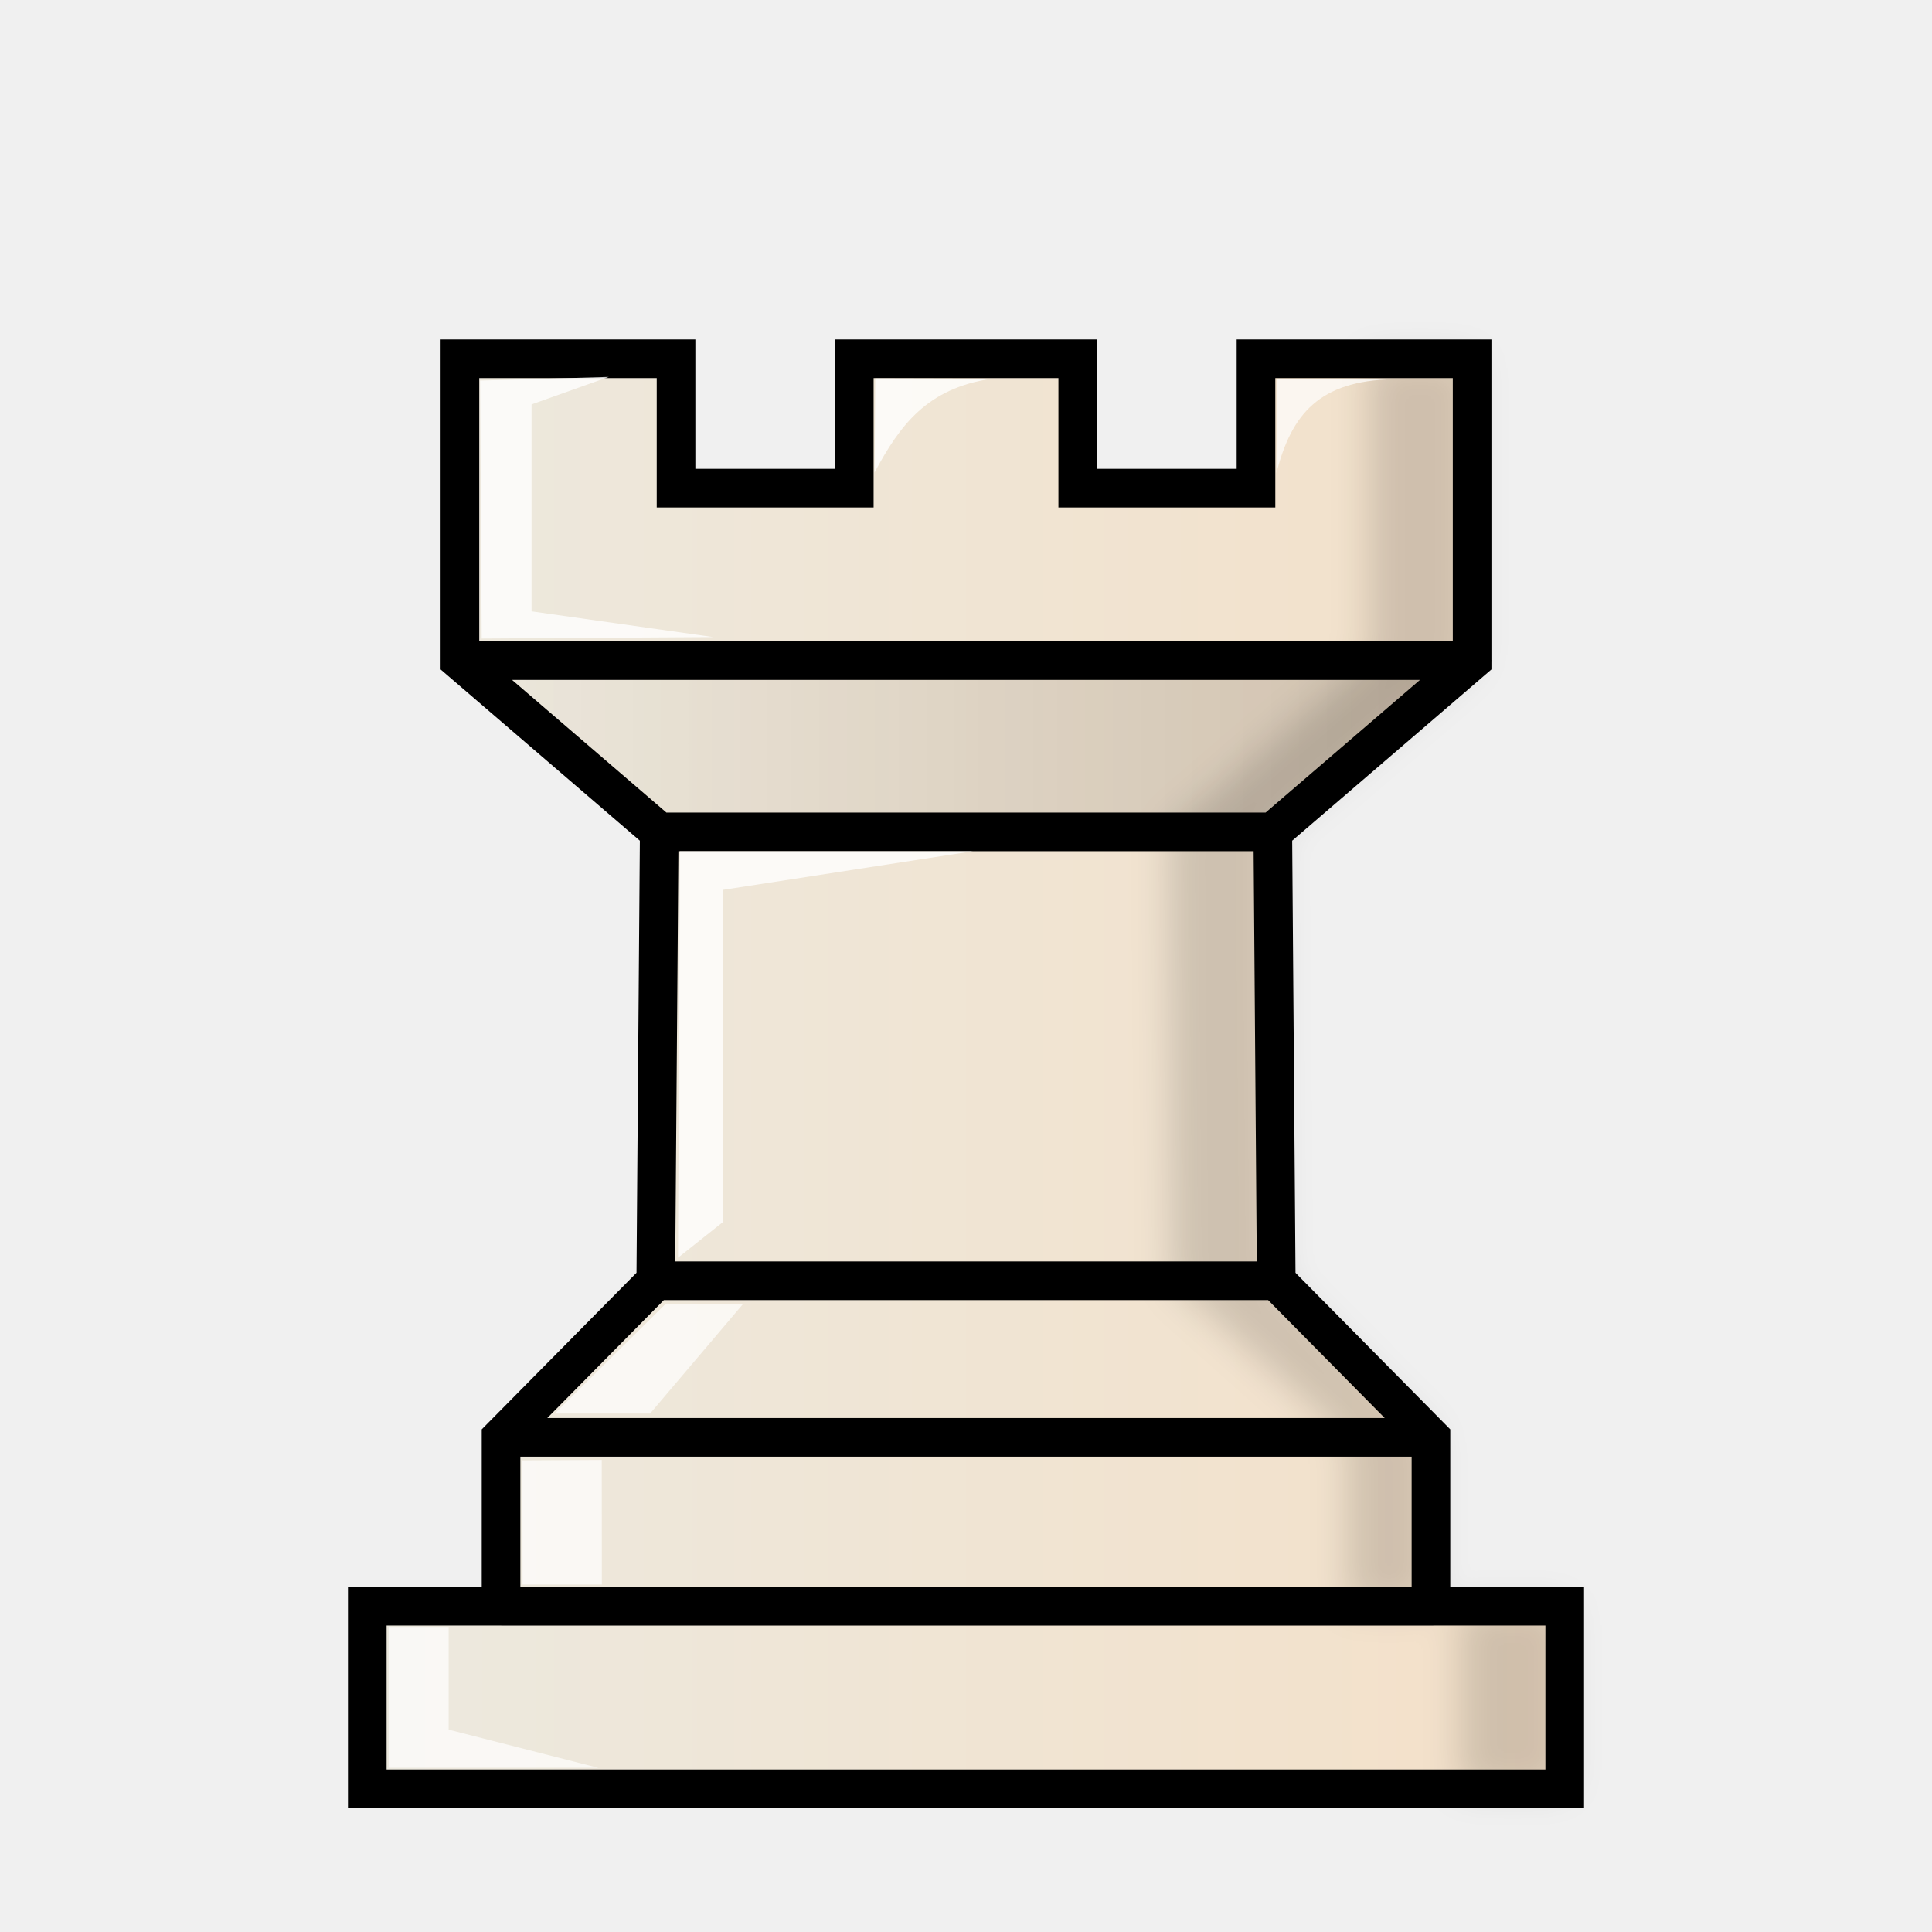
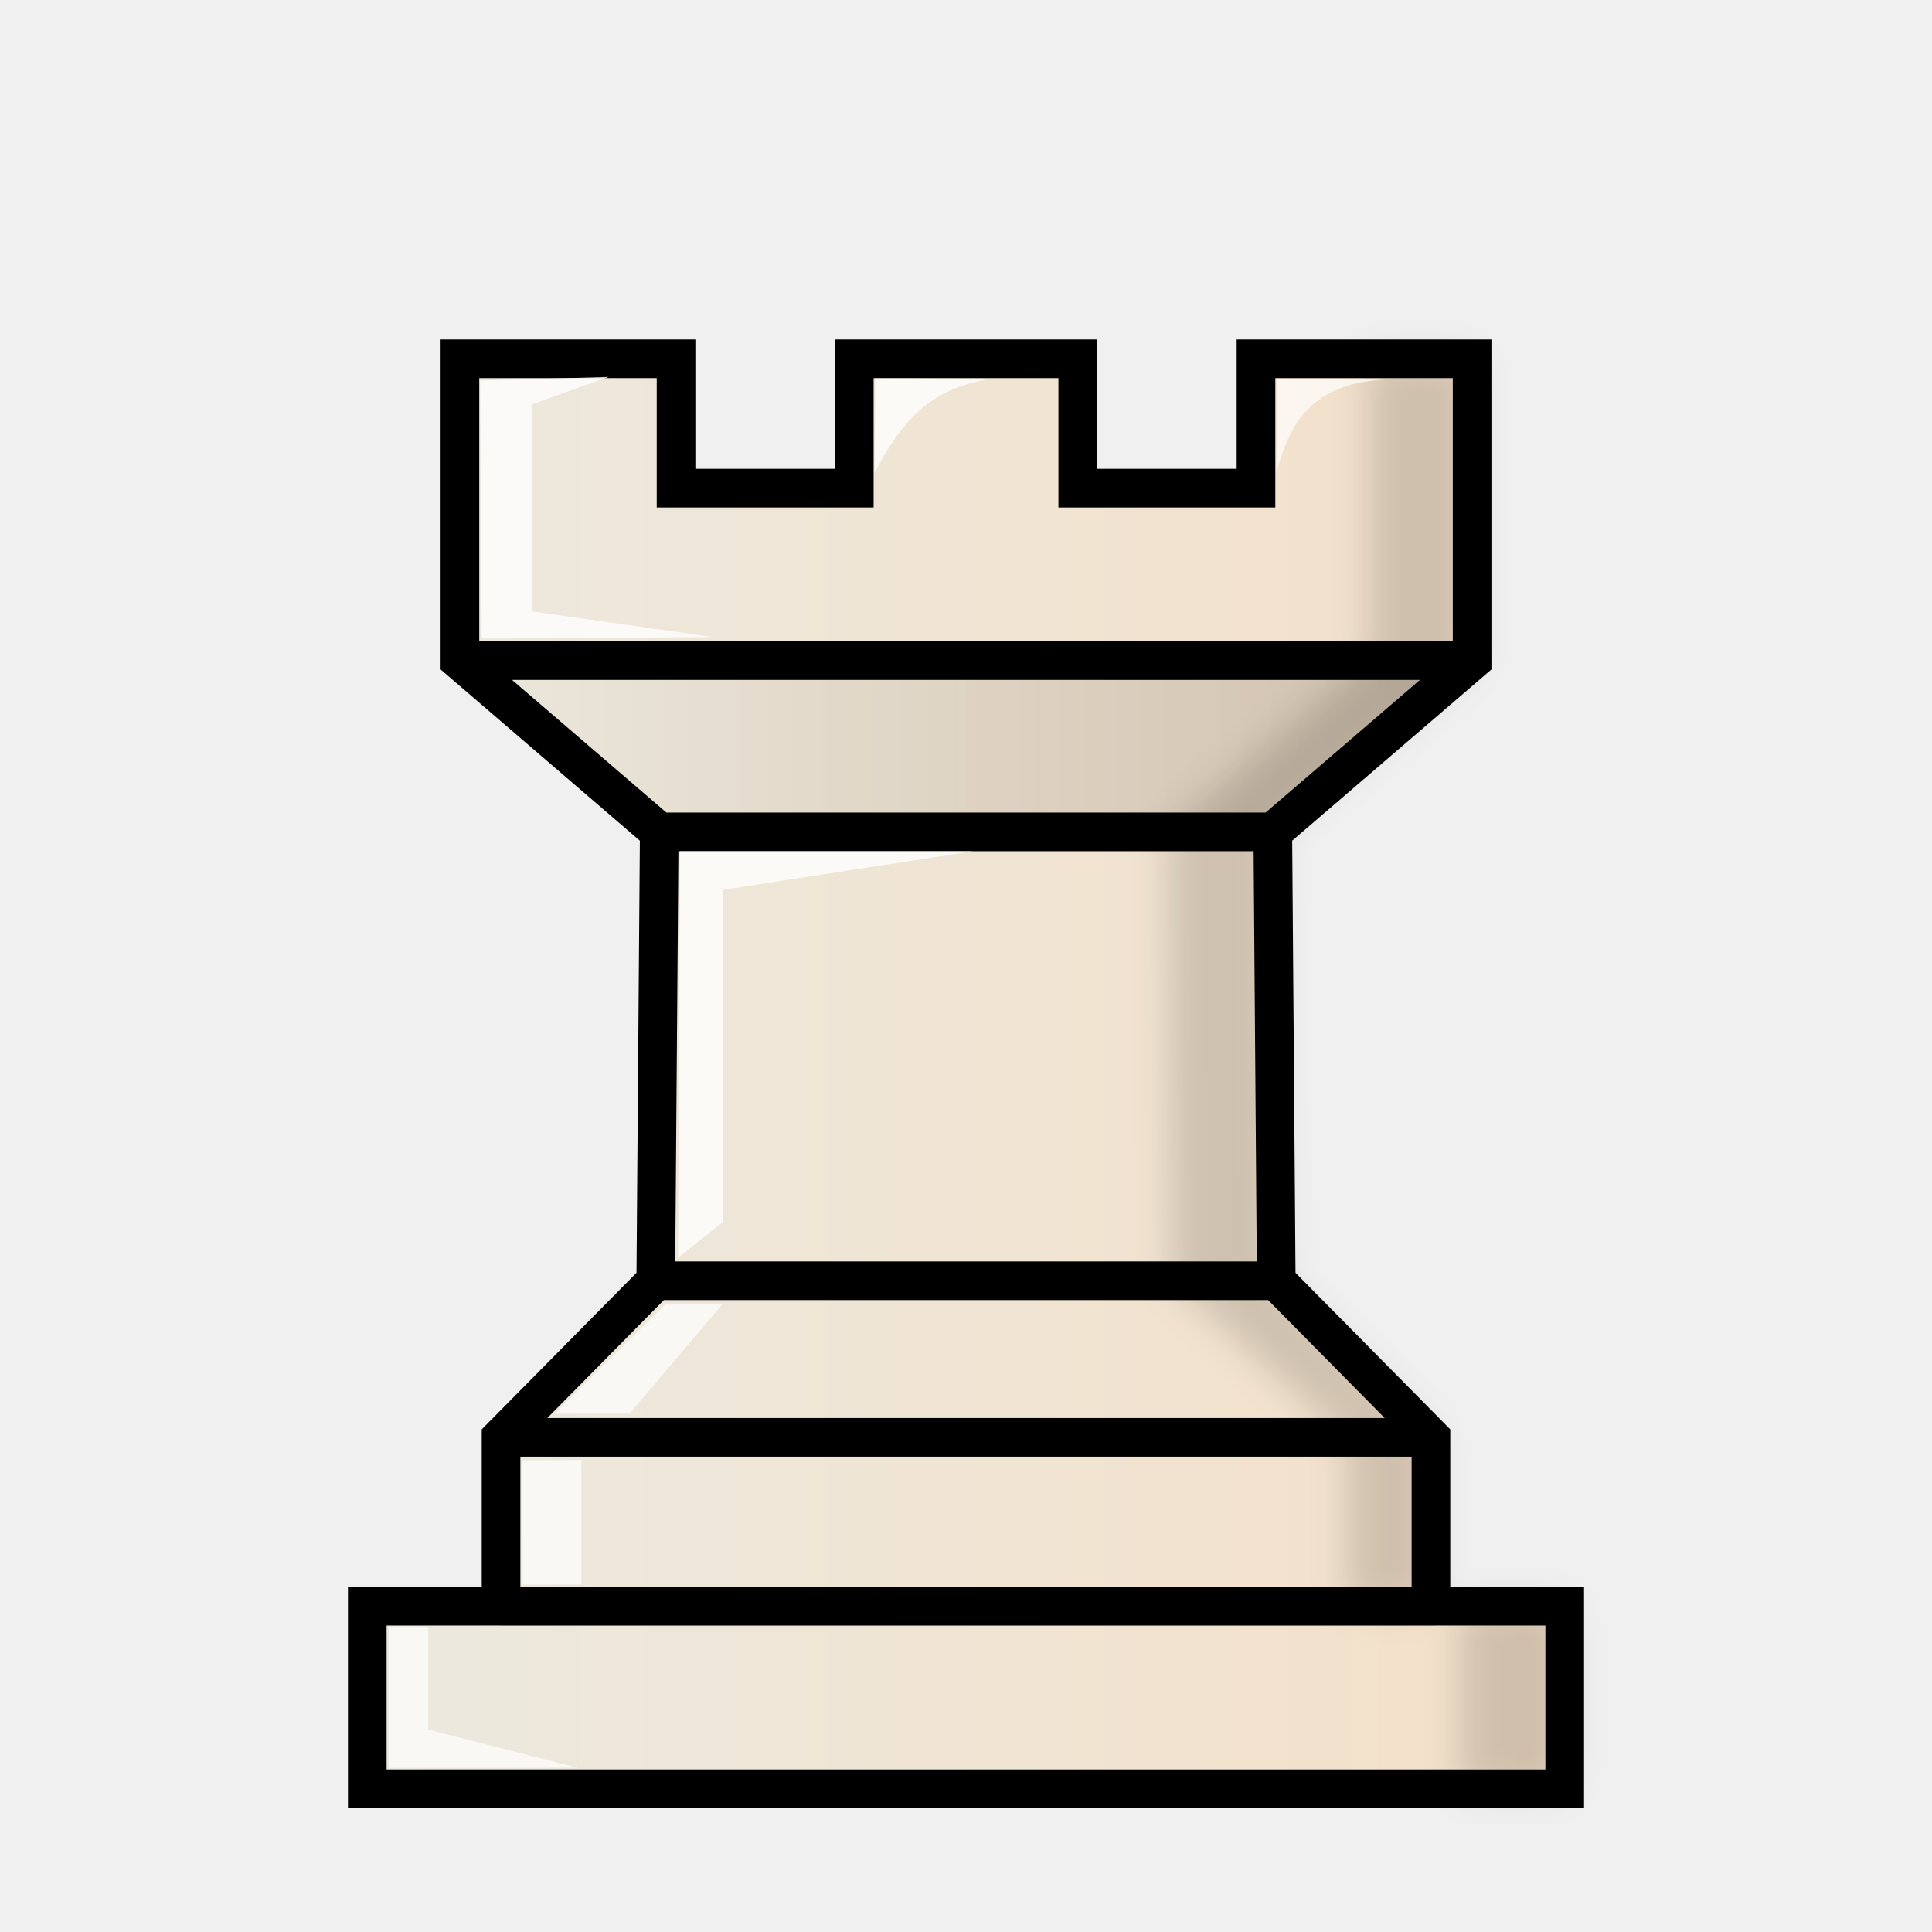
<svg xmlns="http://www.w3.org/2000/svg" width="50mm" height="50mm" clip-rule="evenodd" fill-rule="evenodd" image-rendering="optimizeQuality" shape-rendering="geometricPrecision" text-rendering="geometricPrecision" version="1.1" viewBox="0 0 50 50">
  <defs>
    <linearGradient id="linearGradient2472-2" x1="9.241" x2="40.761" y1="27.266" y2="27.266" gradientTransform="matrix(1.0155 0 0 1.0103 -.38852 .48153)" gradientUnits="userSpaceOnUse">
      <stop stop-color="#ece9df" offset="0" />
      <stop stop-color="#f4e0c8" offset="1" />
    </linearGradient>
    <filter id="filter1568-2" x="-.113" y="-.03" width="1.225" height="1.061" color-interpolation-filters="sRGB">
      <feGaussianBlur stdDeviation="0.467" />
    </filter>
    <linearGradient id="linearGradient2360" x1="9.005" x2="40.995" y1="26.762" y2="26.762" gradientTransform="translate(-.00047 1.0289)" gradientUnits="userSpaceOnUse">
      <stop stop-color="#ece9df" offset="0" />
      <stop stop-color="#f4e0c8" offset="1" />
    </linearGradient>
    <filter id="filter1568-2-3-0" x="-.112" y="-.03" width="1.223" height="1.061" color-interpolation-filters="sRGB">
      <feGaussianBlur stdDeviation="0.463" />
    </filter>
    <linearGradient id="linearGradient2362" x1="-36.133" x2="-9.938" y1="-313.97" y2="-313.97" gradientTransform="matrix(-1 0 0 1 1.964 333.28)" gradientUnits="userSpaceOnUse">
      <stop style="stop-color:#000000" offset="0" />
      <stop style="stop-color:#000000;stop-opacity:0" offset="1" />
    </linearGradient>
  </defs>
  <path d="m12.973 41.57h24.121m-24.127-4.371h24.066m-20.061-4.052h16.058m-15.968-11.618h15.879m-21.038-4.433h26.196m-26.196-7.811v7.811l5.158 4.433-0.09 11.618-4.004 4.051v4.371h-3.462v4.726h30.99v-4.726h-3.462v-4.371l-4.004-4.051-0.089-11.618 5.158-4.433v-7.811h-5.593v3.348h-4.613v-3.348h-5.783v3.348h-4.613v-3.348z" clip-rule="evenodd" fill="url(#linearGradient2472-2)" fill-rule="evenodd" image-rendering="optimizeQuality" shape-rendering="geometricPrecision" stroke="#000000" stroke-linecap="round" style="fill:url(#linearGradient2360)" />
  <path transform="matrix(1.031 0 0 1.0112 -12.232 280.67)" d="m46.199-268.38v7.725l-5.02 4.386 0.089 11.489 4.413 4.007 5.16e-4 5.4e-4 -4.32e-4 4.322h2.828v4.673h2.632v-4.673h-3.358l4.32e-4 -4.322-5.17e-4 -5.4e-4 -3.883-4.007-0.089-11.492 5.003-4.383v-7.725z" clip-rule="evenodd" fill-rule="evenodd" filter="url(#filter1568-2)" image-rendering="optimizeQuality" opacity=".25" shape-rendering="geometricPrecision" style="filter:url(#filter1568-2-3-0);mix-blend-mode:normal;opacity:.15" />
  <path d="m12.466 16.525-0.041-6.675 3.328-0.095-1.997 0.711v5.356l4.705 0.666z" style="clip-rule:evenodd;fill-rule:evenodd;fill:#ffffff;image-rendering:optimizeQuality;mix-blend-mode:normal;opacity:.8;shape-rendering:geometricPrecision" />
  <path d="m17.596 22.031h7.58l-6.468 0.999v8.598l-1.161 0.922z" opacity=".9" style="clip-rule:evenodd;fill-rule:evenodd;fill:#ffffff;image-rendering:optimizeQuality;mix-blend-mode:normal;opacity:.8;shape-rendering:geometricPrecision" />
-   <path d="m14.358 36.582 2.86-2.83h2.008l-2.401 2.83z" opacity=".7" style="clip-rule:evenodd;fill-rule:evenodd;fill:#ffffff;image-rendering:optimizeQuality;mix-blend-mode:normal;shape-rendering:geometricPrecision" />
-   <path d="m13.518 37.794 0.005 3.214h2.053l-0.003-3.225z" opacity=".7" style="clip-rule:evenodd;fill-rule:evenodd;fill:#ffffff;image-rendering:optimizeQuality;mix-blend-mode:normal;shape-rendering:geometricPrecision" />
-   <path d="m10.067 42.104h1.544v2.659l3.872 0.988h-5.416z" opacity=".7" style="clip-rule:evenodd;fill-rule:evenodd;fill:#ffffff;image-rendering:optimizeQuality;mix-blend-mode:normal;shape-rendering:geometricPrecision" />
+   <path d="m14.358 36.582 2.86-2.83h1.479l-2.401 2.83z" opacity=".7" style="clip-rule:evenodd;fill-rule:evenodd;fill:#ffffff;image-rendering:optimizeQuality;mix-blend-mode:normal;shape-rendering:geometricPrecision" />
+   <path d="m13.518 37.794 0.005 3.214h1.524l-0.003-3.225z" opacity=".7" style="clip-rule:evenodd;fill-rule:evenodd;fill:#ffffff;image-rendering:optimizeQuality;mix-blend-mode:normal;shape-rendering:geometricPrecision" />
+   <path d="m10.067 42.104h1.015v2.659l3.872 0.988h-4.887z" opacity=".7" style="clip-rule:evenodd;fill-rule:evenodd;fill:#ffffff;image-rendering:optimizeQuality;mix-blend-mode:normal;shape-rendering:geometricPrecision" />
  <path d="m22.651 9.794-0.017 2.433c0.658-1.23 1.363-2.177 3.026-2.425z" style="clip-rule:evenodd;fill-rule:evenodd;fill:#ffffff;image-rendering:optimizeQuality;mix-blend-mode:normal;opacity:.8;shape-rendering:geometricPrecision" />
  <path d="m33.051 9.807-0.017 2.433c0.388-1.52 1.111-2.389 3.026-2.425z" style="clip-rule:evenodd;fill-rule:evenodd;fill:#ffffff;image-rendering:optimizeQuality;mix-blend-mode:normal;opacity:.7;shape-rendering:geometricPrecision" />
  <path d="m38.098 17.097h-26.195l5.16 4.433h15.876z" style="clip-rule:evenodd;fill-rule:evenodd;fill:url(#linearGradient2362);image-rendering:optimizeQuality;opacity:.15;shape-rendering:geometricPrecision" />
</svg>
